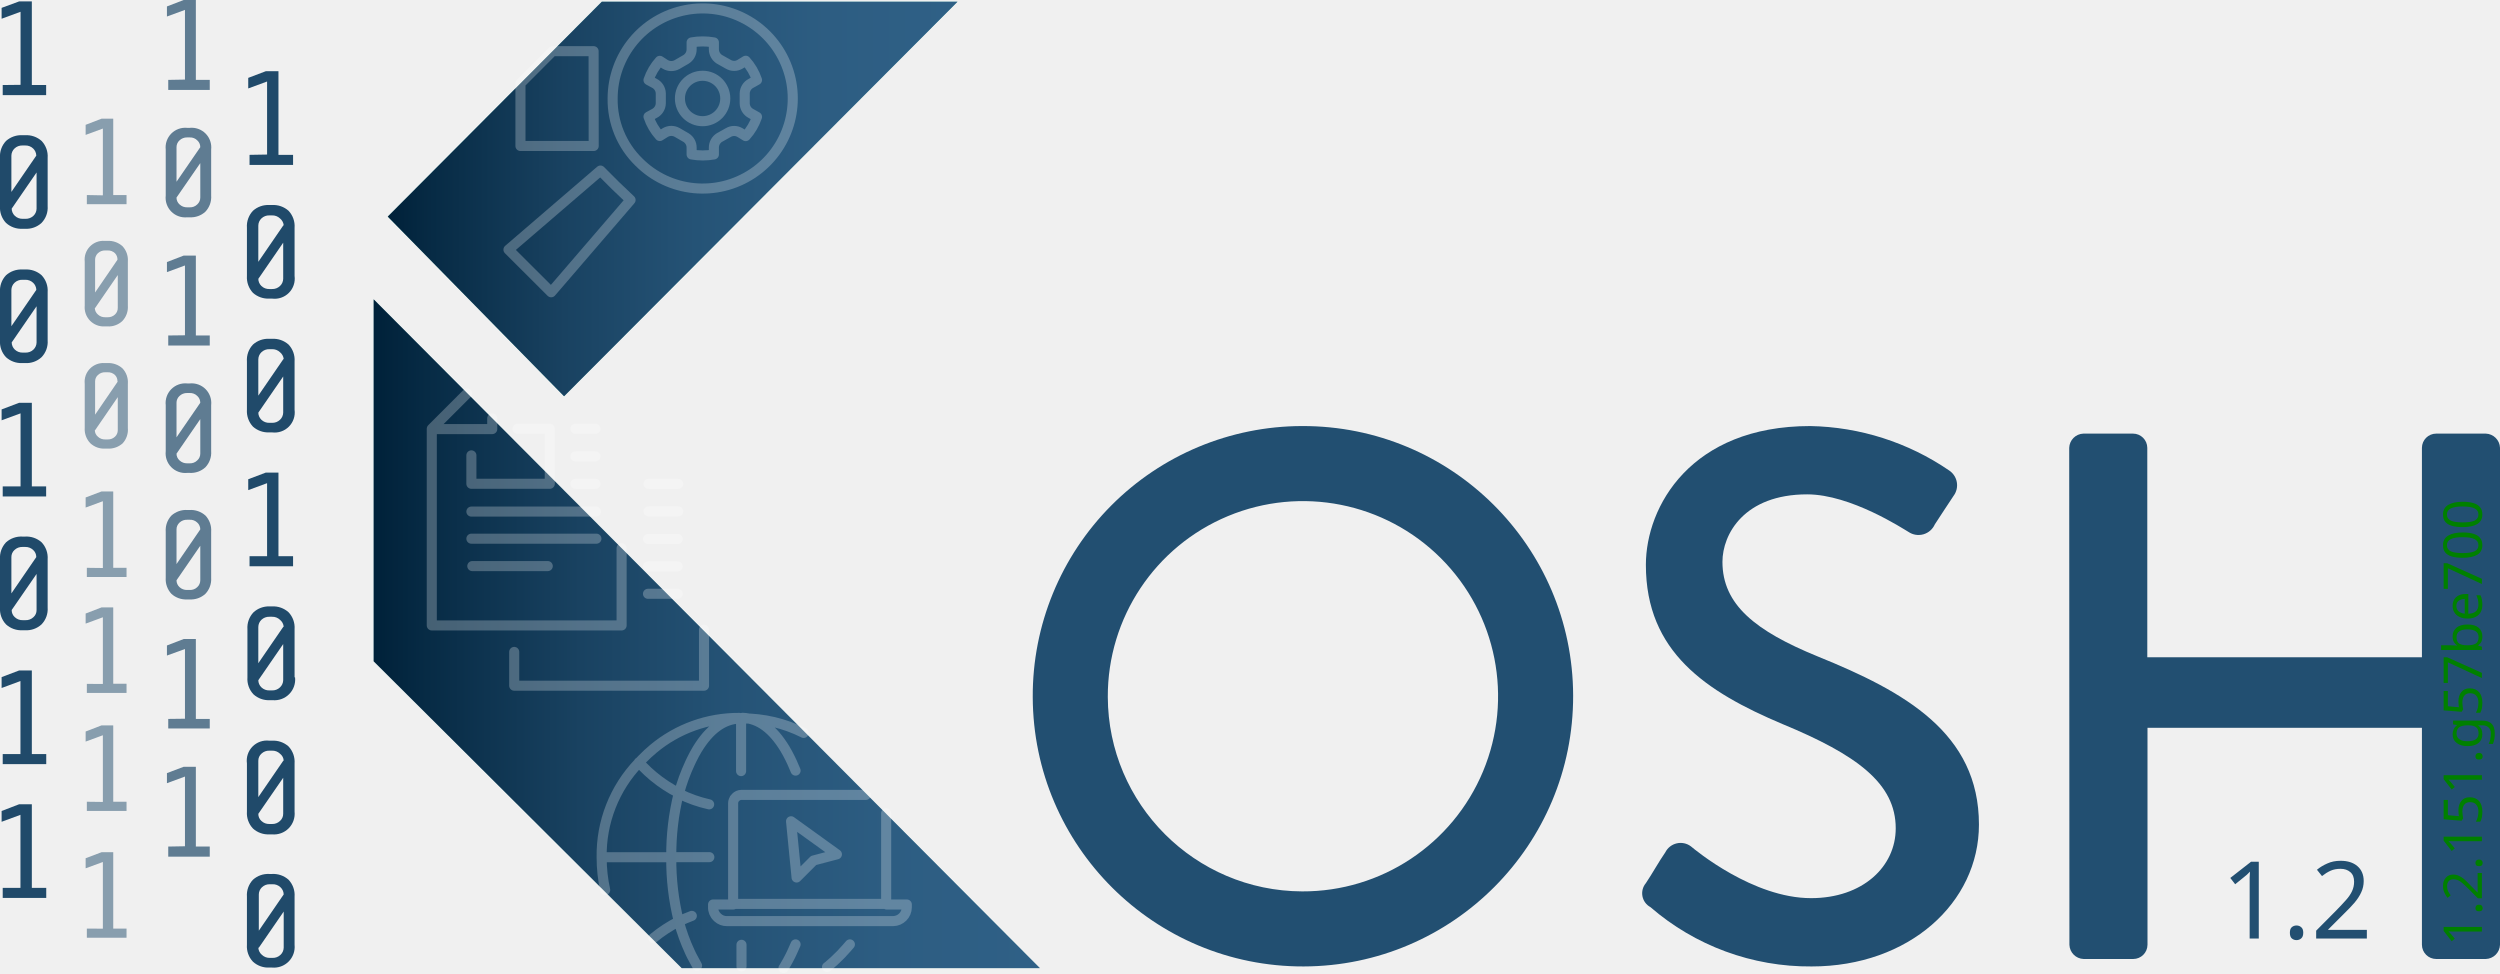
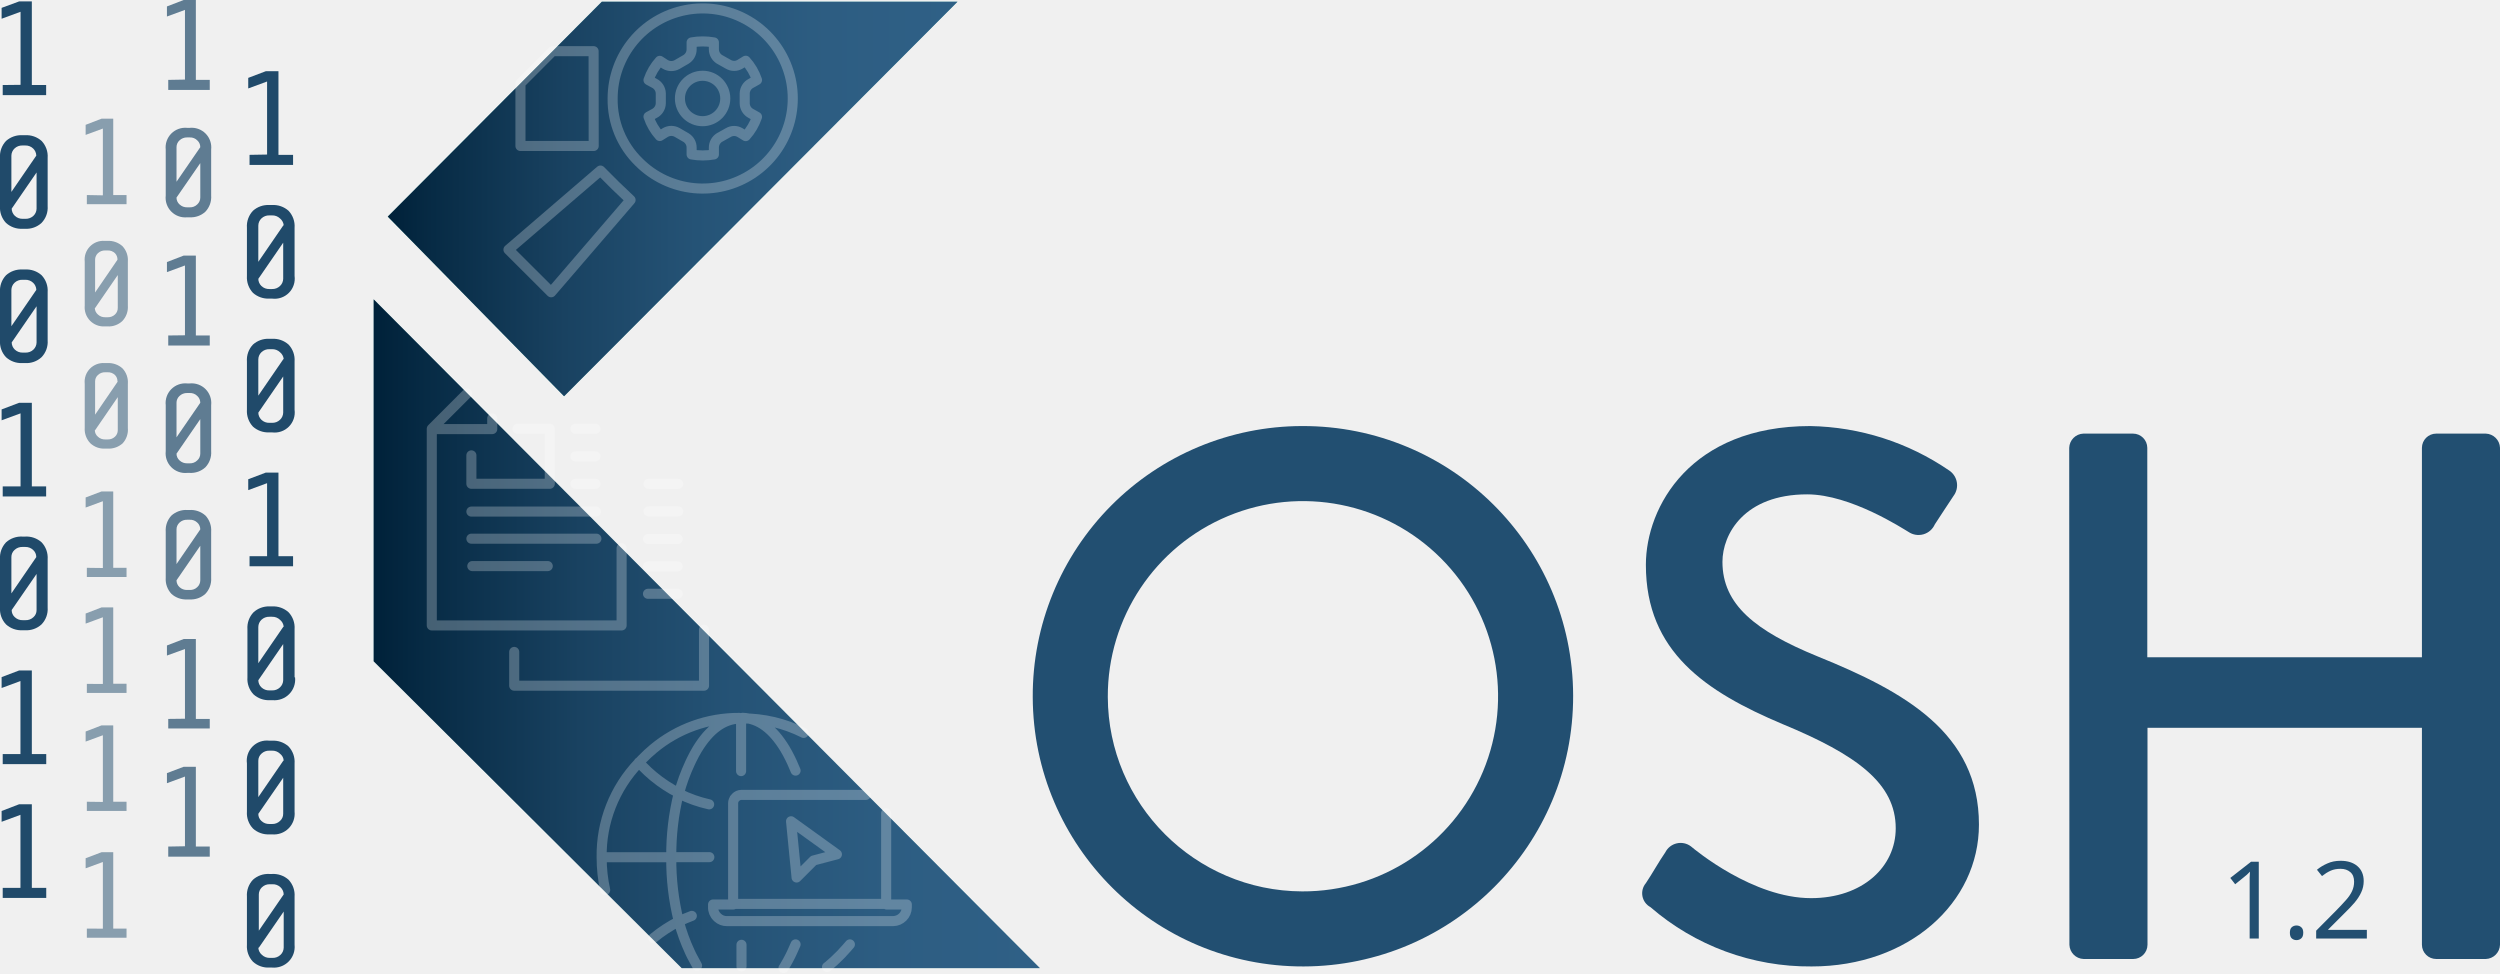
<svg xmlns="http://www.w3.org/2000/svg" xmlns:xlink="http://www.w3.org/1999/xlink" viewBox="0 0 248.15 96.65" version="1.1" id="svg4211">
  <defs id="defs4110">
    <style id="style4094">.cls-1{isolation:isolate;}.cls-2,.cls-3,.cls-4,.cls-5{fill:#224f71;}.cls-3,.cls-4,.cls-5,.cls-6{mix-blend-mode:multiply;}.cls-4{opacity:0.7;}.cls-5{opacity:0.5;}.cls-6{fill:#afdedc;}.cls-7{fill:url(#linear-gradient);}.cls-8{fill:url(#linear-gradient-2);}.cls-9{opacity:0.25;}.cls-10,.cls-11{fill:none;stroke:#fff;stroke-linecap:round;stroke-linejoin:round;}.cls-10{fill-rule:evenodd;}</style>
    <linearGradient id="linear-gradient" x1="38.49" y1="19.75" x2="95.04" y2="19.75" gradientUnits="userSpaceOnUse">
      <stop offset="0" stop-color="#002139" id="stop4096" />
      <stop offset="0.08" stop-color="#072b45" id="stop4098" />
      <stop offset="0.31" stop-color="#194261" id="stop4100" />
      <stop offset="0.54" stop-color="#255376" id="stop4102" />
      <stop offset="0.77" stop-color="#2d5d82" id="stop4104" />
      <stop offset="0.99" stop-color="#2f6086" id="stop4106" />
    </linearGradient>
    <linearGradient id="linear-gradient-2" x1="37.09" y1="62.9" x2="103.22" y2="62.9" xlink:href="#linear-gradient" />
    <linearGradient xlink:href="#linear-gradient" id="linearGradient4217" gradientUnits="userSpaceOnUse" x1="38.49" y1="19.75" x2="95.04" y2="19.75" />
  </defs>
  <path class="cls-2" d="m 129.25,42.29 a 26.82,26.82 0 1 1 -26.74,26.89 26.77,26.77 0 0 1 26.74,-26.89 z m 0,46.19 a 19.37,19.37 0 1 0 -19.29,-19.3 19.37,19.37 0 0 0 19.29,19.3 z" id="path4112" style="isolation:isolate;fill:#224f71" />
  <path class="cls-2" d="m 163.37,87.66 c 0.67,-1 1.26,-2.09 1.93,-3.06 a 1.7,1.7 0 0 1 2.54,-0.59 c 0.44,0.37 6.18,5.14 11.92,5.14 5.14,0 8.41,-3.13 8.41,-6.93 0,-4.47 -3.87,-7.3 -11.24,-10.35 -7.6,-3.21 -13.56,-7.16 -13.56,-15.8 0,-5.81 4.47,-13.78 16.31,-13.78 a 25.21,25.21 0 0 1 13.78,4.4 1.76,1.76 0 0 1 0.45,2.53 c -0.6,0.89 -1.27,1.94 -1.86,2.83 a 1.77,1.77 0 0 1 -2.61,0.75 c -0.52,-0.3 -5.74,-3.73 -10.06,-3.73 -6.25,0 -8.41,3.95 -8.41,6.7 0,4.25 3.27,6.86 9.46,9.39 8.64,3.5 16,7.6 16,16.69 0,7.75 -6.93,14.08 -16.61,14.08 a 24.14,24.14 0 0 1 -16,-5.89 1.56,1.56 0 0 1 -0.45,-2.38 z" id="path4114" style="isolation:isolate;fill:#224f71" />
  <path class="cls-2" d="m 205.39,44.45 a 1.46,1.46 0 0 1 1.41,-1.41 h 4.92 a 1.42,1.42 0 0 1 1.42,1.41 V 65.24 H 240.4 V 44.45 a 1.42,1.42 0 0 1 1.42,-1.41 h 4.91 a 1.46,1.46 0 0 1 1.42,1.41 v 49.33 a 1.46,1.46 0 0 1 -1.42,1.41 h -4.91 A 1.42,1.42 0 0 1 240.4,93.78 V 72.24 h -27.24 v 21.54 a 1.42,1.42 0 0 1 -1.42,1.41 h -4.92 a 1.46,1.46 0 0 1 -1.41,-1.41 z" id="path4116" style="isolation:isolate;fill:#224f71" />
  <path class="cls-3" d="m 0.27,8.44 v 1 h 4.31 v -1 H 3.16 V 0.14 H 1.9 L 0.16,0.78 V 1.86 L 2.04,1.17 v 7.25 z" id="path4124" style="isolation:isolate;mix-blend-mode:multiply;fill:#224f71" />
  <path class="cls-3" d="M 4.73,20.45 V 15.67 A 2.21,2.21 0 0 0 4.13,13.99 2.26,2.26 0 0 0 2.5,13.42 H 2.23 A 2.26,2.26 0 0 0 0.6,13.99 2.21,2.21 0 0 0 0,15.67 v 4.78 a 2.21,2.21 0 0 0 0.6,1.68 2.26,2.26 0 0 0 1.63,0.58 H 2.5 a 2.22,2.22 0 0 0 1.62,-0.58 2.18,2.18 0 0 0 0.61,-1.68 z m -1.13,-5 -2.47,3.6 v -3.6 a 1,1 0 0 1 0.31,-0.71 1.09,1.09 0 0 1 0.79,-0.3 H 2.5 a 1.09,1.09 0 0 1 0.79,0.3 1,1 0 0 1 0.31,0.68 z m -2.44,5.26 2.47,-3.59 v 3.59 a 1,1 0 0 1 -0.31,0.71 1.09,1.09 0 0 1 -0.79,0.3 H 2.26 A 1.09,1.09 0 0 1 1.47,21.42 1,1 0 0 1 1.16,20.71 Z" id="path4126" style="isolation:isolate;mix-blend-mode:multiply;fill:#224f71" />
  <path class="cls-3" d="M 4.73,33.78 V 29 A 2.21,2.21 0 0 0 4.13,27.32 2.26,2.26 0 0 0 2.5,26.75 H 2.23 A 2.26,2.26 0 0 0 0.6,27.32 2.21,2.21 0 0 0 0,29 v 4.78 a 2.21,2.21 0 0 0 0.6,1.68 2.26,2.26 0 0 0 1.63,0.58 H 2.5 a 2.22,2.22 0 0 0 1.62,-0.58 2.18,2.18 0 0 0 0.61,-1.68 z m -1.13,-5 -2.47,3.6 v -3.6 a 1,1 0 0 1 0.31,-0.71 1.09,1.09 0 0 1 0.79,-0.3 H 2.5 a 1.09,1.09 0 0 1 0.79,0.3 1,1 0 0 1 0.31,0.63 z M 1.16,33.99 3.63,30.4 v 3.59 A 1,1 0 0 1 3.32,34.7 1.09,1.09 0 0 1 2.53,35 H 2.26 A 1.09,1.09 0 0 1 1.47,34.7 1,1 0 0 1 1.16,33.99 Z" id="path4128" style="isolation:isolate;mix-blend-mode:multiply;fill:#224f71" />
  <path class="cls-3" d="m 0.27,48.28 v 1 h 4.31 v -1 H 3.16 v -8.3 H 1.9 l -1.74,0.66 v 1.08 l 1.88,-0.69 v 7.25 z" id="path4130" style="isolation:isolate;mix-blend-mode:multiply;fill:#224f71" />
  <path class="cls-3" d="M 4.73,60.3 V 55.52 A 2.23,2.23 0 0 0 4.13,53.83 2.26,2.26 0 0 0 2.5,53.26 H 2.23 A 2.26,2.26 0 0 0 0.6,53.83 2.23,2.23 0 0 0 0,55.52 v 4.78 a 2.21,2.21 0 0 0 0.6,1.68 2.26,2.26 0 0 0 1.63,0.58 H 2.5 A 2.22,2.22 0 0 0 4.12,61.98 2.18,2.18 0 0 0 4.73,60.3 Z m -1.13,-5 -2.47,3.6 v -3.6 a 0.93,0.93 0 0 1 0.31,-0.71 1.09,1.09 0 0 1 0.79,-0.3 H 2.5 a 1.09,1.09 0 0 1 0.79,0.3 0.93,0.93 0 0 1 0.31,0.68 z m -2.44,5.25 2.47,-3.58 v 3.58 a 0.92,0.92 0 0 1 -0.31,0.71 1.09,1.09 0 0 1 -0.79,0.3 H 2.26 A 1.09,1.09 0 0 1 1.47,61.26 0.92,0.92 0 0 1 1.16,60.55 Z" id="path4132" style="isolation:isolate;mix-blend-mode:multiply;fill:#224f71" />
  <path class="cls-3" d="m 0.27,74.85 v 1 h 4.32 v -1 H 3.16 v -8.3 H 1.9 l -1.74,0.66 v 1.08 L 2.03,67.6 v 7.25 z" id="path4134" style="isolation:isolate;mix-blend-mode:multiply;fill:#224f71" />
  <path class="cls-3" d="m 0.27,88.13 v 1 h 4.32 v -1 H 3.16 v -8.3 H 1.9 L 0.16,80.5 v 1.07 l 1.87,-0.69 v 7.25 z" id="path4136" style="isolation:isolate;mix-blend-mode:multiply;fill:#224f71" />
  <path class="cls-3" d="m 24.77,15.37 v 1 h 4.32 v -1 h -1.45 v -8.3 h -1.26 l -1.74,0.66 v 1.05 l 1.87,-0.69 v 7.25 z" id="path4138" style="isolation:isolate;mix-blend-mode:multiply;fill:#224f71" />
  <path class="cls-3" d="M 29.24,27.39 V 22.61 A 2.22,2.22 0 0 0 28.64,20.92 2.27,2.27 0 0 0 27,20.35 h -0.26 a 2.25,2.25 0 0 0 -1.63,0.57 2.22,2.22 0 0 0 -0.6,1.69 v 4.78 a 2.24,2.24 0 0 0 0.6,1.68 2.28,2.28 0 0 0 1.63,0.57 H 27 a 2,2 0 0 0 2.24,-2.25 z m -1.13,-5 -2.47,3.6 v -3.6 a 1,1 0 0 1 0.31,-0.71 1.09,1.09 0 0 1 0.79,-0.3 H 27 a 1.08,1.08 0 0 1 0.79,0.3 1,1 0 0 1 0.37,0.67 z m -2.47,5.29 2.47,-3.59 v 3.59 a 1,1 0 0 1 -0.32,0.71 1.08,1.08 0 0 1 -0.79,0.3 h -0.26 a 1.09,1.09 0 0 1 -0.79,-0.3 1,1 0 0 1 -0.31,-0.75 z" id="path4140" style="isolation:isolate;mix-blend-mode:multiply;fill:#224f71" />
  <path class="cls-3" d="M 29.24,40.67 V 35.88 A 2.21,2.21 0 0 0 28.64,34.2 2.27,2.27 0 0 0 27,33.63 h -0.26 a 2.25,2.25 0 0 0 -1.63,0.57 2.21,2.21 0 0 0 -0.6,1.68 v 4.79 a 2.24,2.24 0 0 0 0.6,1.68 2.28,2.28 0 0 0 1.63,0.57 H 27 a 2,2 0 0 0 2.24,-2.25 z m -1.13,-5 -2.47,3.6 v -3.6 a 1,1 0 0 1 0.31,-0.71 1.09,1.09 0 0 1 0.79,-0.3 H 27 a 1.08,1.08 0 0 1 0.79,0.3 1,1 0 0 1 0.37,0.67 z m -2.47,5.29 2.47,-3.59 v 3.59 a 1,1 0 0 1 -0.32,0.71 1.08,1.08 0 0 1 -0.79,0.3 h -0.26 a 1.09,1.09 0 0 1 -0.79,-0.3 1,1 0 0 1 -0.31,-0.75 z" id="path4142" style="isolation:isolate;mix-blend-mode:multiply;fill:#224f71" />
  <path class="cls-3" d="m 24.77,55.21 v 1 h 4.32 v -1 h -1.45 v -8.3 h -1.26 l -1.74,0.66 v 1.08 l 1.87,-0.69 v 7.25 z" id="path4144" style="isolation:isolate;mix-blend-mode:multiply;fill:#224f71" />
  <path class="cls-3" d="M 29.24,67.23 V 62.45 A 2.21,2.21 0 0 0 28.64,60.77 2.28,2.28 0 0 0 27,60.19 h -0.26 a 2.25,2.25 0 0 0 -1.58,0.59 2.21,2.21 0 0 0 -0.6,1.68 v 4.78 a 2.21,2.21 0 0 0 0.6,1.68 2.24,2.24 0 0 0 1.63,0.58 h 0.26 a 2.06,2.06 0 0 0 2.24,-2.26 z m -1.13,-5 -2.47,3.6 v -3.6 a 1,1 0 0 1 0.31,-0.71 1.09,1.09 0 0 1 0.79,-0.3 H 27 a 1.08,1.08 0 0 1 0.79,0.3 1,1 0 0 1 0.37,0.68 z m -2.47,5.29 2.47,-3.59 v 3.59 a 1,1 0 0 1 -0.32,0.71 1.08,1.08 0 0 1 -0.79,0.3 h -0.26 a 1.09,1.09 0 0 1 -0.79,-0.3 1,1 0 0 1 -0.31,-0.74 z" id="path4146" style="isolation:isolate;mix-blend-mode:multiply;fill:#224f71" />
  <path class="cls-3" d="M 29.24,80.52 V 75.78 A 2.23,2.23 0 0 0 28.64,74.09 2.27,2.27 0 0 0 27,73.52 h -0.26 a 2,2 0 0 0 -2.23,2.26 v 4.78 a 2.21,2.21 0 0 0 0.6,1.68 2.24,2.24 0 0 0 1.63,0.58 H 27 a 2.06,2.06 0 0 0 2.24,-2.26 z m -1.13,-5 -2.47,3.6 v -3.6 a 0.93,0.93 0 0 1 0.31,-0.71 1.09,1.09 0 0 1 0.79,-0.3 H 27 a 1.08,1.08 0 0 1 0.79,0.3 0.94,0.94 0 0 1 0.37,0.68 z m -2.47,5.26 2.47,-3.58 v 3.58 a 0.94,0.94 0 0 1 -0.32,0.71 1.08,1.08 0 0 1 -0.79,0.3 h -0.26 a 1.09,1.09 0 0 1 -0.79,-0.3 0.93,0.93 0 0 1 -0.31,-0.71 z" id="path4148" style="isolation:isolate;mix-blend-mode:multiply;fill:#224f71" />
  <path class="cls-3" d="M 29.24,93.78 V 89 A 2.21,2.21 0 0 0 28.64,87.32 2.27,2.27 0 0 0 27,86.75 h -0.26 a 2.25,2.25 0 0 0 -1.63,0.57 2.21,2.21 0 0 0 -0.6,1.68 v 4.78 a 2.21,2.21 0 0 0 0.6,1.68 2.24,2.24 0 0 0 1.63,0.58 H 27 a 2.06,2.06 0 0 0 2.24,-2.26 z m -1.08,-5 -2.47,3.6 v -3.6 a 1,1 0 0 1 0.31,-0.71 1.09,1.09 0 0 1 0.79,-0.3 h 0.26 a 1.08,1.08 0 0 1 0.79,0.3 1,1 0 0 1 0.32,0.71 z m -2.47,5.29 2.47,-3.59 v 3.59 a 1,1 0 0 1 -0.32,0.71 1.08,1.08 0 0 1 -0.79,0.3 H 26.79 A 1.09,1.09 0 0 1 26,94.78 1,1 0 0 1 25.64,94.06 Z" id="path4150" style="isolation:isolate;mix-blend-mode:multiply;fill:#224f71" />
  <path class="cls-4" d="m 16.7,7.93 v 1 h 4.12 v -1 H 19.44 V 0 h -1.21 l -1.66,0.64 v 1 L 18.36,0.98 V 7.9 Z" id="path4152" style="opacity:0.7;isolation:isolate;mix-blend-mode:multiply;fill:#224f71" />
  <path class="cls-4" d="m 20.96,19.41 v -4.56 a 1.95,1.95 0 0 0 -2.13,-2.16 h -0.25 a 1.95,1.95 0 0 0 -2.13,2.16 v 4.56 a 1.95,1.95 0 0 0 2.13,2.16 h 0.25 a 2.13,2.13 0 0 0 1.55,-0.55 2.1,2.1 0 0 0 0.58,-1.61 z m -1.08,-4.8 -2.36,3.43 v -3.43 a 0.9,0.9 0 0 1 0.3,-0.68 1.06,1.06 0 0 1 0.76,-0.29 h 0.25 a 1,1 0 0 1 0.75,0.29 0.9,0.9 0 0 1 0.3,0.68 z m -2.36,5 2.36,-3.42 v 3.42 a 0.9,0.9 0 0 1 -0.3,0.68 1,1 0 0 1 -0.75,0.29 h -0.25 a 1.06,1.06 0 0 1 -0.76,-0.29 0.9,0.9 0 0 1 -0.3,-0.64 z" id="path4154" style="opacity:0.7;isolation:isolate;mix-blend-mode:multiply;fill:#224f71" />
  <path class="cls-4" d="m 16.7,33.3 v 1 h 4.12 v -1 h -1.38 v -7.93 h -1.21 l -1.66,0.64 v 1 l 1.79,-0.66 v 6.93 z" id="path4156" style="opacity:0.7;isolation:isolate;mix-blend-mode:multiply;fill:#224f71" />
  <path class="cls-4" d="m 20.96,44.78 v -4.56 a 1.95,1.95 0 0 0 -2.13,-2.16 h -0.25 a 1.95,1.95 0 0 0 -2.13,2.16 v 4.56 a 1.95,1.95 0 0 0 2.13,2.16 h 0.25 a 2.13,2.13 0 0 0 1.55,-0.55 2.1,2.1 0 0 0 0.58,-1.61 z m -1.08,-4.8 -2.36,3.43 v -3.43 a 0.91,0.91 0 0 1 0.3,-0.68 1.06,1.06 0 0 1 0.76,-0.29 h 0.25 a 1,1 0 0 1 0.75,0.29 0.91,0.91 0 0 1 0.3,0.67 z m -2.36,5.05 2.36,-3.43 v 3.43 a 0.89,0.89 0 0 1 -0.3,0.67 1,1 0 0 1 -0.75,0.29 h -0.25 a 1.06,1.06 0 0 1 -0.76,-0.29 0.89,0.89 0 0 1 -0.3,-0.68 z" id="path4158" style="opacity:0.7;isolation:isolate;mix-blend-mode:multiply;fill:#224f71" />
  <path class="cls-4" d="m 16.7,71.36 v 0.95 h 4.12 v -0.95 h -1.38 v -7.93 h -1.21 l -1.66,0.64 v 1 l 1.79,-0.65 v 6.92 z" id="path4160" style="opacity:0.7;isolation:isolate;mix-blend-mode:multiply;fill:#224f71" />
  <path class="cls-4" d="m 20.96,57.36 v -4.58 a 2.12,2.12 0 0 0 -0.57,-1.61 2.18,2.18 0 0 0 -1.56,-0.55 h -0.25 a 2.18,2.18 0 0 0 -1.56,0.55 2.12,2.12 0 0 0 -0.57,1.61 v 4.57 a 2.13,2.13 0 0 0 0.57,1.6 2.15,2.15 0 0 0 1.56,0.55 h 0.25 a 2.13,2.13 0 0 0 1.55,-0.55 2.09,2.09 0 0 0 0.58,-1.59 z m -1.08,-4.81 -2.36,3.44 v -3.44 a 0.91,0.91 0 0 1 0.3,-0.68 1.05,1.05 0 0 1 0.76,-0.28 h 0.25 a 1,1 0 0 1 0.75,0.28 0.91,0.91 0 0 1 0.3,0.68 z m -2.36,5.05 2.36,-3.43 v 3.43 a 0.91,0.91 0 0 1 -0.3,0.68 1,1 0 0 1 -0.75,0.28 h -0.25 a 1.05,1.05 0 0 1 -0.76,-0.28 0.91,0.91 0 0 1 -0.3,-0.68 z" id="path4162" style="opacity:0.7;isolation:isolate;mix-blend-mode:multiply;fill:#224f71" />
  <path class="cls-4" d="m 16.7,84.03 v 1 h 4.12 v -1 h -1.38 v -7.92 h -1.21 l -1.66,0.63 v 1 l 1.79,-0.66 V 84 Z" id="path4164" style="opacity:0.7;isolation:isolate;mix-blend-mode:multiply;fill:#224f71" />
  <path class="cls-5" d="m 8.62,19.36 v 0.91 h 3.94 V 19.36 H 11.24 V 11.78 H 10.08 L 8.5,12.39 v 1 l 1.71,-0.63 v 6.63 z" id="path4166" style="opacity:0.5;isolation:isolate;mix-blend-mode:multiply;fill:#224f71" />
  <path class="cls-5" d="m 12.69,30.34 v -4.37 a 2,2 0 0 0 -0.54,-1.54 2.07,2.07 0 0 0 -1.5,-0.52 h -0.24 a 1.86,1.86 0 0 0 -2,2.06 v 4.37 a 1.89,1.89 0 0 0 2,2.06 h 0.24 a 2,2 0 0 0 1.49,-0.53 2,2 0 0 0 0.55,-1.53 z m -1,-4.6 -2.25,3.29 v -3.25 a 0.88,0.88 0 0 1 0.28,-0.65 1,1 0 0 1 0.72,-0.27 h 0.24 a 1,1 0 0 1 0.73,0.27 0.88,0.88 0 0 1 0.25,0.65 z m -2.25,4.83 2.25,-3.27 v 3.27 a 0.86,0.86 0 0 1 -0.28,0.65 1,1 0 0 1 -0.73,0.27 H 10.44 A 1,1 0 0 1 9.72,31.22 0.86,0.86 0 0 1 9.41,30.57 Z" id="path4168" style="opacity:0.5;isolation:isolate;mix-blend-mode:multiply;fill:#224f71" />
  <path class="cls-5" d="m 8.62,67.88 v 0.9 h 3.94 V 67.87 H 11.24 V 60.29 H 10.08 L 8.5,60.9 v 1 l 1.71,-0.63 v 6.62 z" id="path4170" style="opacity:0.5;isolation:isolate;mix-blend-mode:multiply;fill:#224f71" />
  <path class="cls-5" d="m 8.62,92.17 v 0.91 h 3.94 v -0.91 h -1.32 v -7.58 h -1.16 l -1.58,0.6 v 1 l 1.71,-0.63 v 6.62 z" id="path4172" style="opacity:0.5;isolation:isolate;mix-blend-mode:multiply;fill:#224f71" />
  <path class="cls-5" d="m 8.62,56.36 v 0.91 h 3.94 v -0.91 h -1.32 v -7.58 h -1.16 l -1.58,0.6 v 1 l 1.71,-0.63 v 6.63 z" id="path4174" style="opacity:0.5;isolation:isolate;mix-blend-mode:multiply;fill:#224f71" />
  <path class="cls-5" d="M 12.69,42.47 V 38.1 a 2,2 0 0 0 -0.54,-1.54 2.07,2.07 0 0 0 -1.5,-0.52 h -0.24 a 1.86,1.86 0 0 0 -2,2.06 v 4.37 a 2,2 0 0 0 0.56,1.53 2,2 0 0 0 1.48,0.53 h 0.24 A 2.07,2.07 0 0 0 12.18,44 2,2 0 0 0 12.69,42.47 Z m -1,-4.6 -2.25,3.29 v -3.29 a 0.86,0.86 0 0 1 0.28,-0.65 1,1 0 0 1 0.72,-0.27 h 0.24 a 1,1 0 0 1 0.73,0.27 0.86,0.86 0 0 1 0.25,0.65 z m -2.25,4.83 2.25,-3.28 v 3.28 a 0.86,0.86 0 0 1 -0.28,0.65 1,1 0 0 1 -0.73,0.27 H 10.44 A 1,1 0 0 1 9.72,43.35 0.86,0.86 0 0 1 9.41,42.7 Z" id="path4176" style="opacity:0.5;isolation:isolate;mix-blend-mode:multiply;fill:#224f71" />
  <path class="cls-5" d="m 8.62,79.58 v 0.91 h 3.94 V 79.58 H 11.24 V 72 H 10.08 L 8.5,72.61 v 1 l 1.71,-0.63 v 6.62 z" id="path4178" style="opacity:0.5;isolation:isolate;mix-blend-mode:multiply;fill:#224f71" />
  <polygon class="cls-6" points="37.09,29.71 37.09,65.64 67.67,96.1 103.22,96.1 " id="polygon4180" style="isolation:isolate;mix-blend-mode:multiply;fill:#afdedc" />
  <polygon class="cls-6" points="55.99,39.33 95.04,0.17 59.74,0.17 38.49,21.5 " id="polygon4182" style="isolation:isolate;mix-blend-mode:multiply;fill:#afdedc" />
  <polygon class="cls-6" points="55.99,39.33 95.04,0.17 59.74,0.17 38.49,21.5 " id="polygon4184" style="isolation:isolate;mix-blend-mode:multiply;fill:#afdedc" />
  <polygon class="cls-7" points="55.99,39.33 95.04,0.17 59.74,0.17 38.49,21.5 " id="polygon4186" style="isolation:isolate;fill:url(#linearGradient4217)" />
  <polygon class="cls-8" points="37.09,29.71 37.09,65.64 67.67,96.1 103.22,96.1 " id="polygon4188" style="isolation:isolate;fill:url(#linear-gradient-2)" />
  <g class="cls-9" id="g4192" style="opacity:0.25;isolation:isolate">
    <path class="cls-10" d="m 484.63,443.42 v 2.82 h 7.78 v -5.46 h -3.2 m 7.74,5.47 h -2 m 0,-2.73 h 2 m 0,-2.74 h -2 M 484.63,449 H 497 m -10.3,-9.25 v 1.06 h -6 v 19.49 h 18.84 v -7.67 m -18.84,-11.85 3.51,-3.51 m 18,11.71 h 2.95 m 0,-2.73 h -2.95 m -13.33,16.68 v 3.35 h 18.84 v -5.56 m -23,-6.31 h 7.49 m 4.83,-2.72 h -12.41 m 20.48,5.47 h -2.95 m 0,-2.72 h 2.95 m 0,-2.72 h -2.95" transform="translate(-437.84,-398.22)" id="path4190" style="fill:none;fill-rule:evenodd;stroke:#ffffff;stroke-linecap:round;stroke-linejoin:round" />
  </g>
  <g class="cls-9" id="g4202" style="opacity:0.25;isolation:isolate">
    <polygon class="cls-11" points="51.66,8.28 51.66,14.49 58.93,14.49 58.92,5.08 54.85,5.08 " id="polygon4194" style="fill:none;stroke:#ffffff;stroke-linecap:round;stroke-linejoin:round" />
    <path class="cls-11" d="m 498.92,416.63 -1.48,-1.48 -9.13,7.85 v 0 l 4.24,4.23 v 0 l 7.88,-9.16 z" transform="translate(-437.84,-398.22)" id="path4196" style="fill:none;stroke:#ffffff;stroke-linecap:round;stroke-linejoin:round" />
    <path class="cls-11" d="m 501.26,414.31 a 8.94,8.94 0 1 0 -2.61,-6.32 8.63,8.63 0 0 0 2.61,6.32 z m 1.54,-7.82 -0.59,-0.32 a 5.4,5.4 0 0 1 1.12,-1.91 l 0.56,0.36 a 1.17,1.17 0 0 0 1.17,0 l 0.88,-0.51 a 1.16,1.16 0 0 0 0.55,-1 v -0.68 a 6.16,6.16 0 0 1 2.21,0 v 0.67 a 1.18,1.18 0 0 0 0.54,1 l 0.89,0.5 a 1.13,1.13 0 0 0 1.16,0 l 0.57,-0.35 a 5.4,5.4 0 0 1 1.12,1.91 l -0.59,0.33 a 1.16,1.16 0 0 0 -0.63,1 v 1 a 1.16,1.16 0 0 0 0.63,1 l 0.59,0.33 a 5.4,5.4 0 0 1 -1.12,1.91 l -0.57,-0.35 a 1.13,1.13 0 0 0 -1.16,0 l -0.89,0.5 a 1.17,1.17 0 0 0 -0.54,1 v 0.67 a 6.16,6.16 0 0 1 -2.21,0 v -0.67 a 1.16,1.16 0 0 0 -0.55,-1 l -0.88,-0.51 a 1.17,1.17 0 0 0 -1.17,0 l -0.56,0.35 a 5.35,5.35 0 0 1 -1.12,-1.92 l 0.59,-0.32 a 1.16,1.16 0 0 0 0.63,-1 v -1 a 1.16,1.16 0 0 0 -0.63,-0.99 z" transform="translate(-437.84,-398.22)" id="path4198" style="fill:none;stroke:#ffffff;stroke-linecap:round;stroke-linejoin:round" />
    <path class="cls-11" d="m 507.58,410.25 a 2.25,2.25 0 0 0 2.25,-2.26 2.25,2.25 0 1 0 -4.5,0 2.25,2.25 0 0 0 2.25,2.26 z" transform="translate(-437.84,-398.22)" id="path4200" style="fill:none;stroke:#ffffff;stroke-linecap:round;stroke-linejoin:round" />
  </g>
  <g class="cls-9" id="g4206" style="opacity:0.25;isolation:isolate">
    <path class="cls-10" d="m 511.4,474.76 v -5.22 h -0.16 c -1.6,0.06 -3,1.09 -4.2,3.07 -0.18,0.3 -0.36,0.63 -0.54,1 l -0.18,0.38 a 18.11,18.11 0 0 0 -1.09,3 12.84,12.84 0 0 0 3,1.07 m 3.14,-8.53 h 0.16 a 13.39,13.39 0 0 1 6.08,1.44 m 6.18,6.15 h -12.36 a 0.79,0.79 0 0 0 -0.57,0.25 0.66,0.66 0 0 0 -0.2,0.31 0.75,0.75 0 0 0 -0.05,0.26 v 10 h 15.19 v -9 m -7.2,4.69 -1.69,1.69 -0.55,-5.58 4.55,3.28 z m -7.05,-14.16 c 1.6,0.06 3,1.09 4.2,3.07 0.18,0.3 0.36,0.63 0.54,1 l 0.18,0.38 c 0.12,0.26 0.23,0.52 0.34,0.79 m -18.9,11.85 a 14.8,14.8 0 0 1 -0.35,-3.23 v 0 a 13.27,13.27 0 0 1 3.68,-9.4 l 0.37,-0.38 a 14.06,14.06 0 0 1 1.08,-1 13.2,13.2 0 0 1 8.54,-3.07 m -4.72,19.65 a 12.26,12.26 0 0 0 -1.29,0.56 18.58,18.58 0 0 0 1.09,3 l 0.18,0.38 q 0.27,0.53 0.54,1 m -4.34,-2.73 a 13.61,13.61 0 0 1 2.53,-1.66 25.19,25.19 0 0 1 -0.75,-6.37 h -6.91 m 7.66,-6.38 a 25.24,25.24 0 0 0 -0.75,6.37 h 3.78 m -7,-9.41 0.37,0.39 a 14.06,14.06 0 0 0 1.08,1 13.61,13.61 0 0 0 2.53,1.66 m 10.38,17.37 a 0.83,0.83 0 0 1 0.08,-0.12 l 0.06,-0.11 c 0.19,-0.31 0.37,-0.64 0.55,-1 l 0.18,-0.38 0.33,-0.74 m 5.39,0 c -0.21,0.25 -0.43,0.5 -0.66,0.74 a 4.27,4.27 0 0 1 -0.36,0.38 q -0.52,0.53 -1.08,1 l -0.17,0.13 M 510.62,488 h -2 v 0.24 a 1.31,1.31 0 0 0 0.4,1 l 0.06,0.06 a 1.32,1.32 0 0 0 0.92,0.35 h 16.48 a 1.38,1.38 0 0 0 1.37,-1.38 V 488 h -2 m -14.41,4 v 2.15" transform="translate(-437.84,-398.22)" id="path4204" style="fill:none;fill-rule:evenodd;stroke:#ffffff;stroke-linecap:round;stroke-linejoin:round" />
  </g>
  <text xml:space="preserve" style="font-style:normal;font-weight:normal;font-size:40px;line-height:1.25;font-family:sans-serif;letter-spacing:0px;word-spacing:0px;fill:#224f71;fill-opacity:1;stroke:none" x="220.427" y="93.16" id="text4318">
    <tspan id="tspan4316" x="220.427" y="93.16" style="font-style:normal;font-variant:normal;font-weight:normal;font-stretch:normal;font-size:10.667px;font-family:sans-serif;-inkscape-font-specification:'sans-serif, Normal';font-variant-ligatures:normal;font-variant-caps:normal;font-variant-numeric:normal;font-feature-settings:normal;text-align:start;writing-mode:lr-tb;text-anchor:start;fill:#224f71;fill-opacity:1">1.2</tspan>
  </text>
  <text xml:space="preserve" style="font-style:normal;font-weight:normal;font-size:40px;line-height:1.25;font-family:sans-serif;letter-spacing:0px;word-spacing:0px;fill:#000000;fill-opacity:1;stroke:none" x="-93.897" y="246.353" id="text4402" transform="rotate(-90)">
-     <tspan id="tspan4400" x="-93.897" y="246.353" style="font-style:normal;font-variant:normal;font-weight:normal;font-stretch:normal;font-size:5.333px;font-family:sans-serif;-inkscape-font-specification:'sans-serif, Normal';font-variant-ligatures:normal;font-variant-caps:normal;font-variant-numeric:normal;font-feature-settings:normal;text-align:start;writing-mode:lr-tb;text-anchor:start;fill:#008000">1.2.151.g57be700 </tspan>
+     <tspan id="tspan4400" x="-93.897" y="246.353" style="font-style:normal;font-variant:normal;font-weight:normal;font-stretch:normal;font-size:5.333px;font-family:sans-serif;-inkscape-font-specification:'sans-serif, Normal';font-variant-ligatures:normal;font-variant-caps:normal;font-variant-numeric:normal;font-feature-settings:normal;text-align:start;writing-mode:lr-tb;text-anchor:start;fill:#008000" />
  </text>
</svg>
